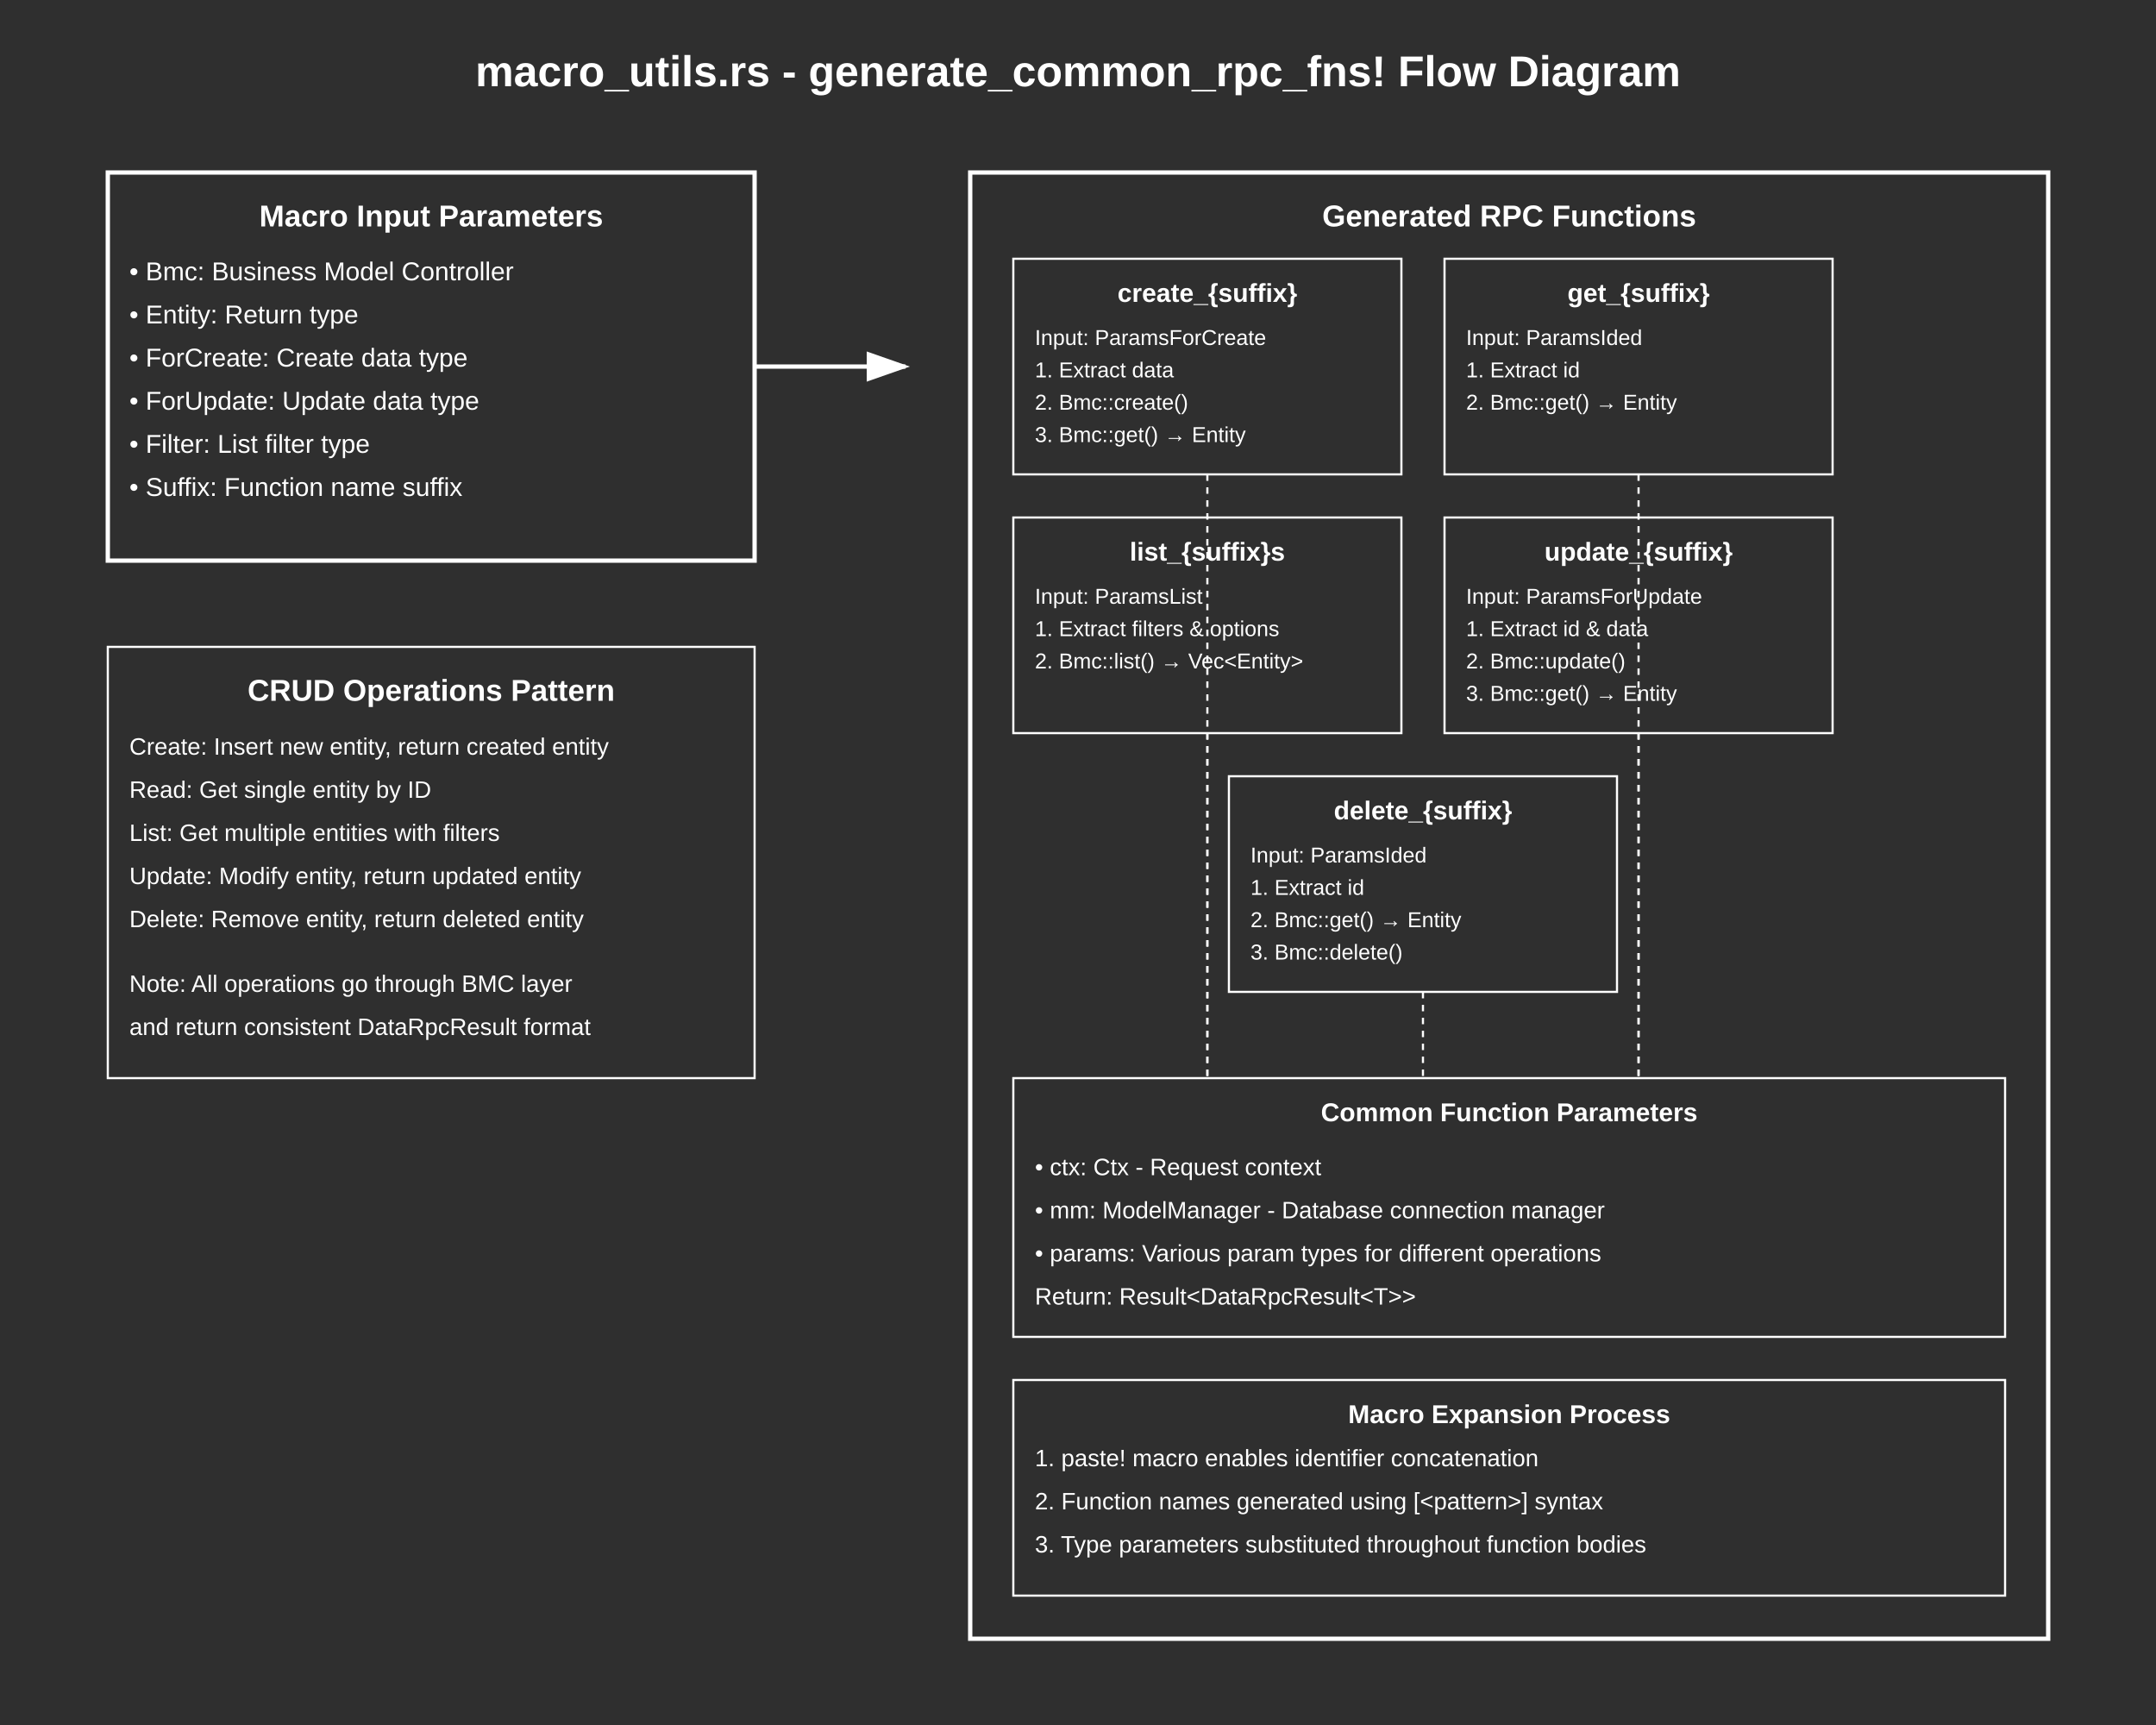
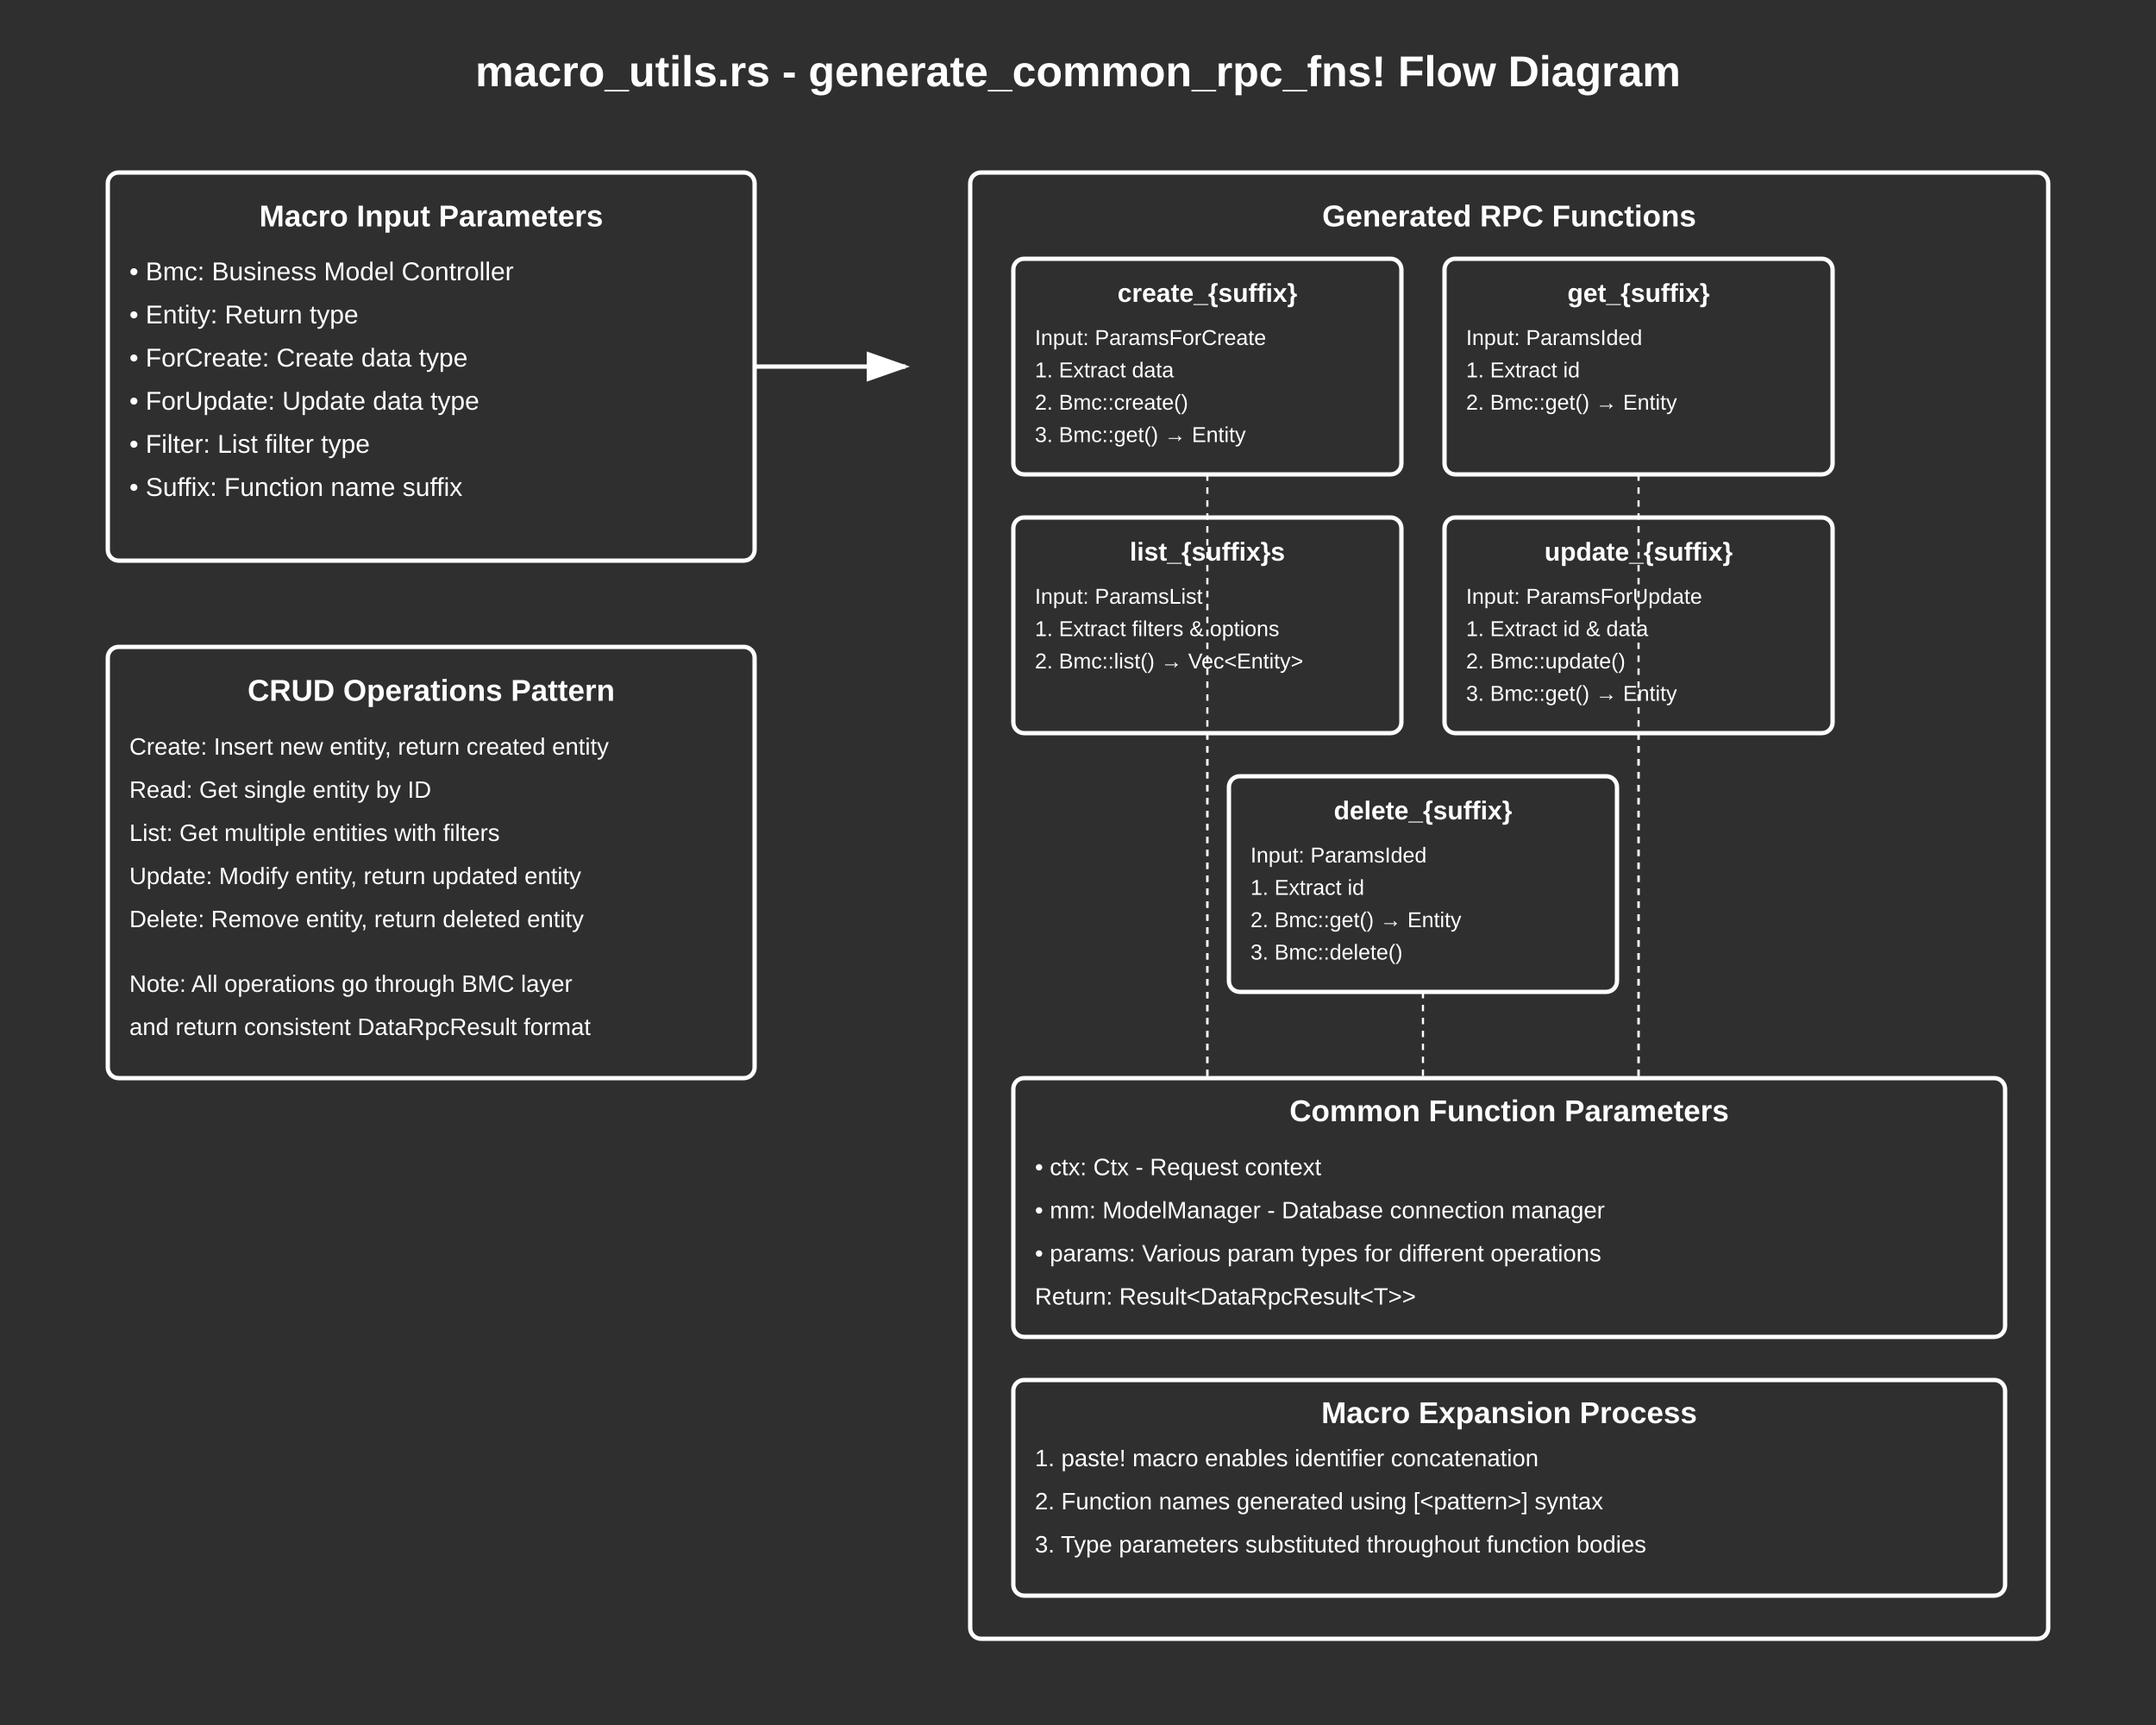
- <svg xmlns="http://www.w3.org/2000/svg" height="800" width="1000">
-   <marker id="a" markerHeight="7" markerWidth="10" orient="auto" refX="9" refY="3.5">
-     <path d="m0 0 10 3.5-10 3.5z" fill="#fff" />
-   </marker>
-   <path d="m0 0h1000v800h-1000z" fill="#2f2f2f" />
-   <text fill="#fff" font-family="Arial, sans-serif" font-size="20" font-weight="bold" text-anchor="middle" x="500" y="40">macro_utils.rs - generate_common_rpc_fns! Flow Diagram</text>
-   <path d="m50 80h300v180h-300z" fill="none" stroke="#fff" stroke-width="2" />
-   <text fill="#fff" font-family="Arial, sans-serif" font-size="14" font-weight="bold" text-anchor="middle" x="200" y="105">Macro Input Parameters</text>
-   <text fill="#fff" font-family="Arial, sans-serif" font-size="12" x="60" y="130">• Bmc: Business Model Controller</text>
-   <text fill="#fff" font-family="Arial, sans-serif" font-size="12" x="60" y="150">• Entity: Return type</text>
-   <text fill="#fff" font-family="Arial, sans-serif" font-size="12" x="60" y="170">• ForCreate: Create data type</text>
-   <text fill="#fff" font-family="Arial, sans-serif" font-size="12" x="60" y="190">• ForUpdate: Update data type</text>
-   <text fill="#fff" font-family="Arial, sans-serif" font-size="12" x="60" y="210">• Filter: List filter type</text>
-   <text fill="#fff" font-family="Arial, sans-serif" font-size="12" x="60" y="230">• Suffix: Function name suffix</text>
-   <path d="m350 170h70" fill="none" marker-end="url(#a)" stroke="#fff" stroke-width="2" />
-   <path d="m450 80h500v680h-500z" fill="none" stroke="#fff" stroke-width="2" />
-   <text fill="#fff" font-family="Arial, sans-serif" font-size="14" font-weight="bold" text-anchor="middle" x="700" y="105">Generated RPC Functions</text>
-   <path d="m470 120h180v100h-180z" fill="none" stroke="#fff" />
-   <text fill="#fff" font-family="Arial, sans-serif" font-size="12" font-weight="bold" text-anchor="middle" x="560" y="140">create_{suffix}</text>
-   <text fill="#fff" font-family="Arial, sans-serif" font-size="10" x="480" y="160">Input: ParamsForCreate</text>
-   <text fill="#fff" font-family="Arial, sans-serif" font-size="10" x="480" y="175">1. Extract data</text>
-   <text fill="#fff" font-family="Arial, sans-serif" font-size="10" x="480" y="190">2. Bmc::create()</text>
-   <text fill="#fff" font-family="Arial, sans-serif" font-size="10" x="480" y="205">3. Bmc::get() → Entity</text>
-   <path d="m670 120h180v100h-180z" fill="none" stroke="#fff" />
-   <text fill="#fff" font-family="Arial, sans-serif" font-size="12" font-weight="bold" text-anchor="middle" x="760" y="140">get_{suffix}</text>
-   <text fill="#fff" font-family="Arial, sans-serif" font-size="10" x="680" y="160">Input: ParamsIded</text>
-   <text fill="#fff" font-family="Arial, sans-serif" font-size="10" x="680" y="175">1. Extract id</text>
-   <text fill="#fff" font-family="Arial, sans-serif" font-size="10" x="680" y="190">2. Bmc::get() → Entity</text>
-   <path d="m470 240h180v100h-180z" fill="none" stroke="#fff" />
-   <text fill="#fff" font-family="Arial, sans-serif" font-size="12" font-weight="bold" text-anchor="middle" x="560" y="260">list_{suffix}s</text>
-   <text fill="#fff" font-family="Arial, sans-serif" font-size="10" x="480" y="280">Input: ParamsList</text>
-   <text fill="#fff" font-family="Arial, sans-serif" font-size="10" x="480" y="295">1. Extract filters &amp; options</text>
-   <text fill="#fff" font-family="Arial, sans-serif" font-size="10" x="480" y="310">2. Bmc::list() → Vec&lt;Entity&gt;</text>
-   <path d="m670 240h180v100h-180z" fill="none" stroke="#fff" />
-   <text fill="#fff" font-family="Arial, sans-serif" font-size="12" font-weight="bold" text-anchor="middle" x="760" y="260">update_{suffix}</text>
-   <text fill="#fff" font-family="Arial, sans-serif" font-size="10" x="680" y="280">Input: ParamsForUpdate</text>
-   <text fill="#fff" font-family="Arial, sans-serif" font-size="10" x="680" y="295">1. Extract id &amp; data</text>
-   <text fill="#fff" font-family="Arial, sans-serif" font-size="10" x="680" y="310">2. Bmc::update()</text>
-   <text fill="#fff" font-family="Arial, sans-serif" font-size="10" x="680" y="325">3. Bmc::get() → Entity</text>
-   <path d="m570 360h180v100h-180z" fill="none" stroke="#fff" />
-   <text fill="#fff" font-family="Arial, sans-serif" font-size="12" font-weight="bold" text-anchor="middle" x="660" y="380">delete_{suffix}</text>
-   <text fill="#fff" font-family="Arial, sans-serif" font-size="10" x="580" y="400">Input: ParamsIded</text>
-   <text fill="#fff" font-family="Arial, sans-serif" font-size="10" x="580" y="415">1. Extract id</text>
-   <text fill="#fff" font-family="Arial, sans-serif" font-size="10" x="580" y="430">2. Bmc::get() → Entity</text>
-   <text fill="#fff" font-family="Arial, sans-serif" font-size="10" x="580" y="445">3. Bmc::delete()</text>
-   <path d="m470 500h460v120h-460z" fill="none" stroke="#fff" />
-   <text fill="#fff" font-family="Arial, sans-serif" font-size="12" font-weight="bold" text-anchor="middle" x="700" y="520">Common Function Parameters</text>
-   <text fill="#fff" font-family="Arial, sans-serif" font-size="11" x="480" y="545">• ctx: Ctx - Request context</text>
-   <text fill="#fff" font-family="Arial, sans-serif" font-size="11" x="480" y="565">• mm: ModelManager - Database connection manager</text>
-   <text fill="#fff" font-family="Arial, sans-serif" font-size="11" x="480" y="585">• params: Various param types for different operations</text>
-   <text fill="#fff" font-family="Arial, sans-serif" font-size="11" x="480" y="605">Return: Result&lt;DataRpcResult&lt;T&gt;&gt;</text>
-   <path d="m470 640h460v100h-460z" fill="none" stroke="#fff" />
-   <text fill="#fff" font-family="Arial, sans-serif" font-size="12" font-weight="bold" text-anchor="middle" x="700" y="660">Macro Expansion Process</text>
-   <text fill="#fff" font-family="Arial, sans-serif" font-size="11" x="480" y="680">1. paste! macro enables identifier concatenation</text>
-   <text fill="#fff" font-family="Arial, sans-serif" font-size="11" x="480" y="700">2. Function names generated using [&lt;pattern&gt;] syntax</text>
-   <text fill="#fff" font-family="Arial, sans-serif" font-size="11" x="480" y="720">3. Type parameters substituted throughout function bodies</text>
-   <path d="m560 220v280" fill="none" stroke="#fff" stroke-dasharray="3 3" />
-   <path d="m760 220v280" fill="none" stroke="#fff" stroke-dasharray="3 3" />
-   <path d="m560 340v160" fill="none" stroke="#fff" stroke-dasharray="3 3" />
-   <path d="m760 340v160" fill="none" stroke="#fff" stroke-dasharray="3 3" />
-   <path d="m660 460v40" fill="none" stroke="#fff" stroke-dasharray="3 3" />
-   <path d="m50 300h300v200h-300z" fill="none" stroke="#fff" />
-   <g fill="#fff" font-family="Arial, sans-serif">
-     <text font-size="14" font-weight="bold" text-anchor="middle" x="200" y="325">CRUD Operations Pattern</text>
-     <text font-size="11" x="60" y="350">Create: Insert new entity, return created entity</text>
-     <text font-size="11" x="60" y="370">Read: Get single entity by ID</text>
-     <text font-size="11" x="60" y="390">List: Get multiple entities with filters</text>
-     <text font-size="11" x="60" y="410">Update: Modify entity, return updated entity</text>
-     <text font-size="11" x="60" y="430">Delete: Remove entity, return deleted entity</text>
-     <text font-size="11" x="60" y="460">Note: All operations go through BMC layer</text>
-     <text font-size="11" x="60" y="480">and return consistent DataRpcResult format</text>
-   </g>
+ <svg xmlns="http://www.w3.org/2000/svg" width="1000" height="800">
+   <defs>
+     <style>
+       .bg { fill: #2f2f2f; }
+       .arrow-fill { fill: #fff; }
+       .stroke-primary { stroke: #fff; stroke-width: 2; fill: none; }
+       .stroke-dashed { stroke: #fff; stroke-width: 1; stroke-dasharray: 3,3; fill: none; }
+       .line-primary { stroke: #fff; stroke-width: 2; }
+       .text-title { font-family: Arial, sans-serif; font-size: 20px; font-weight: bold; fill: white; text-anchor: middle; }
+       .text-section { font-family: Arial, sans-serif; font-size: 14px; font-weight: bold; fill: white; text-anchor: middle; }
+       .text-box-title { font-family: Arial, sans-serif; font-size: 14px; font-weight: bold; fill: white; text-anchor: middle; }
+       .text-function-title { font-family: Arial, sans-serif; font-size: 12px; font-weight: bold; fill: white; text-anchor: middle; }
+       .text-parameter { font-family: Arial, sans-serif; font-size: 12px; fill: white; }
+       .text-detail { font-family: Arial, sans-serif; font-size: 10px; fill: white; }
+       .text-info { font-family: Arial, sans-serif; font-size: 11px; fill: white; }
+     </style>
+     <marker id="arrowhead" markerWidth="10" markerHeight="7" refX="9" refY="3.5" orient="auto">
+       <polygon points="0 0, 10 3.5, 0 7" class="arrow-fill" />
+     </marker>
+   </defs>
+   <rect width="1000" height="800" class="bg" />
+   <text x="500" y="40" class="text-title">
+     macro_utils.rs - generate_common_rpc_fns! Flow Diagram
+   </text>
+   <rect x="50" y="80" width="300" height="180" rx="5" class="stroke-primary" />
+   <text x="200" y="105" class="text-box-title">
+     Macro Input Parameters
+   </text>
+   <text x="60" y="130" class="text-parameter">
+     • Bmc: Business Model Controller
+   </text>
+   <text x="60" y="150" class="text-parameter">
+     • Entity: Return type
+   </text>
+   <text x="60" y="170" class="text-parameter">
+     • ForCreate: Create data type
+   </text>
+   <text x="60" y="190" class="text-parameter">
+     • ForUpdate: Update data type
+   </text>
+   <text x="60" y="210" class="text-parameter">
+     • Filter: List filter type
+   </text>
+   <text x="60" y="230" class="text-parameter">
+     • Suffix: Function name suffix
+   </text>
+   <line x1="350" y1="170" x2="420" y2="170" class="line-primary" marker-end="url(#arrowhead)" />
+   <rect x="450" y="80" width="500" height="680" rx="5" class="stroke-primary" />
+   <text x="700" y="105" class="text-section">
+     Generated RPC Functions
+   </text>
+   <rect x="470" y="120" width="180" height="100" rx="5" class="stroke-primary" />
+   <text x="560" y="140" class="text-function-title">
+     create_{suffix}
+   </text>
+   <text x="480" y="160" class="text-detail">
+     Input: ParamsForCreate
+   </text>
+   <text x="480" y="175" class="text-detail">
+     1. Extract data
+   </text>
+   <text x="480" y="190" class="text-detail">
+     2. Bmc::create()
+   </text>
+   <text x="480" y="205" class="text-detail">
+     3. Bmc::get() → Entity
+   </text>
+   <rect x="670" y="120" width="180" height="100" rx="5" class="stroke-primary" />
+   <text x="760" y="140" class="text-function-title">
+     get_{suffix}
+   </text>
+   <text x="680" y="160" class="text-detail">
+     Input: ParamsIded
+   </text>
+   <text x="680" y="175" class="text-detail">
+     1. Extract id
+   </text>
+   <text x="680" y="190" class="text-detail">
+     2. Bmc::get() → Entity
+   </text>
+   <rect x="470" y="240" width="180" height="100" rx="5" class="stroke-primary" />
+   <text x="560" y="260" class="text-function-title">
+     list_{suffix}s
+   </text>
+   <text x="480" y="280" class="text-detail">
+     Input: ParamsList
+   </text>
+   <text x="480" y="295" class="text-detail">
+     1. Extract filters &amp; options
+   </text>
+   <text x="480" y="310" class="text-detail">
+     2. Bmc::list() → Vec&lt;Entity&gt;
+   </text>
+   <rect x="670" y="240" width="180" height="100" rx="5" class="stroke-primary" />
+   <text x="760" y="260" class="text-function-title">
+     update_{suffix}
+   </text>
+   <text x="680" y="280" class="text-detail">
+     Input: ParamsForUpdate
+   </text>
+   <text x="680" y="295" class="text-detail">
+     1. Extract id &amp; data
+   </text>
+   <text x="680" y="310" class="text-detail">
+     2. Bmc::update()
+   </text>
+   <text x="680" y="325" class="text-detail">
+     3. Bmc::get() → Entity
+   </text>
+   <rect x="570" y="360" width="180" height="100" rx="5" class="stroke-primary" />
+   <text x="660" y="380" class="text-function-title">
+     delete_{suffix}
+   </text>
+   <text x="580" y="400" class="text-detail">
+     Input: ParamsIded
+   </text>
+   <text x="580" y="415" class="text-detail">
+     1. Extract id
+   </text>
+   <text x="580" y="430" class="text-detail">
+     2. Bmc::get() → Entity
+   </text>
+   <text x="580" y="445" class="text-detail">
+     3. Bmc::delete()
+   </text>
+   <rect x="470" y="500" width="460" height="120" rx="5" class="stroke-primary" />
+   <text x="700" y="520" class="text-box-title">
+     Common Function Parameters
+   </text>
+   <text x="480" y="545" class="text-info">
+     • ctx: Ctx - Request context
+   </text>
+   <text x="480" y="565" class="text-info">
+     • mm: ModelManager - Database connection manager
+   </text>
+   <text x="480" y="585" class="text-info">
+     • params: Various param types for different operations
+   </text>
+   <text x="480" y="605" class="text-info">
+     Return: Result&lt;DataRpcResult&lt;T&gt;&gt;
+   </text>
+   <rect x="470" y="640" width="460" height="100" rx="5" class="stroke-primary" />
+   <text x="700" y="660" class="text-box-title">
+     Macro Expansion Process
+   </text>
+   <text x="480" y="680" class="text-info">
+     1. paste! macro enables identifier concatenation
+   </text>
+   <text x="480" y="700" class="text-info">
+     2. Function names generated using [&lt;pattern&gt;] syntax
+   </text>
+   <text x="480" y="720" class="text-info">
+     3. Type parameters substituted throughout function bodies
+   </text>
+   <line x1="560" y1="220" x2="560" y2="500" class="stroke-dashed" />
+   <line x1="760" y1="220" x2="760" y2="500" class="stroke-dashed" />
+   <line x1="560" y1="340" x2="560" y2="500" class="stroke-dashed" />
+   <line x1="760" y1="340" x2="760" y2="500" class="stroke-dashed" />
+   <line x1="660" y1="460" x2="660" y2="500" class="stroke-dashed" />
+   <rect x="50" y="300" width="300" height="200" rx="5" class="stroke-primary" />
+   <text x="200" y="325" class="text-section">
+     CRUD Operations Pattern
+   </text>
+   <text x="60" y="350" class="text-info">
+     Create: Insert new entity, return created entity
+   </text>
+   <text x="60" y="370" class="text-info">
+     Read: Get single entity by ID
+   </text>
+   <text x="60" y="390" class="text-info">
+     List: Get multiple entities with filters
+   </text>
+   <text x="60" y="410" class="text-info">
+     Update: Modify entity, return updated entity
+   </text>
+   <text x="60" y="430" class="text-info">
+     Delete: Remove entity, return deleted entity
+   </text>
+   <text x="60" y="460" class="text-info">
+     Note: All operations go through BMC layer
+   </text>
+   <text x="60" y="480" class="text-info">
+     and return consistent DataRpcResult format
+   </text>
</svg>
